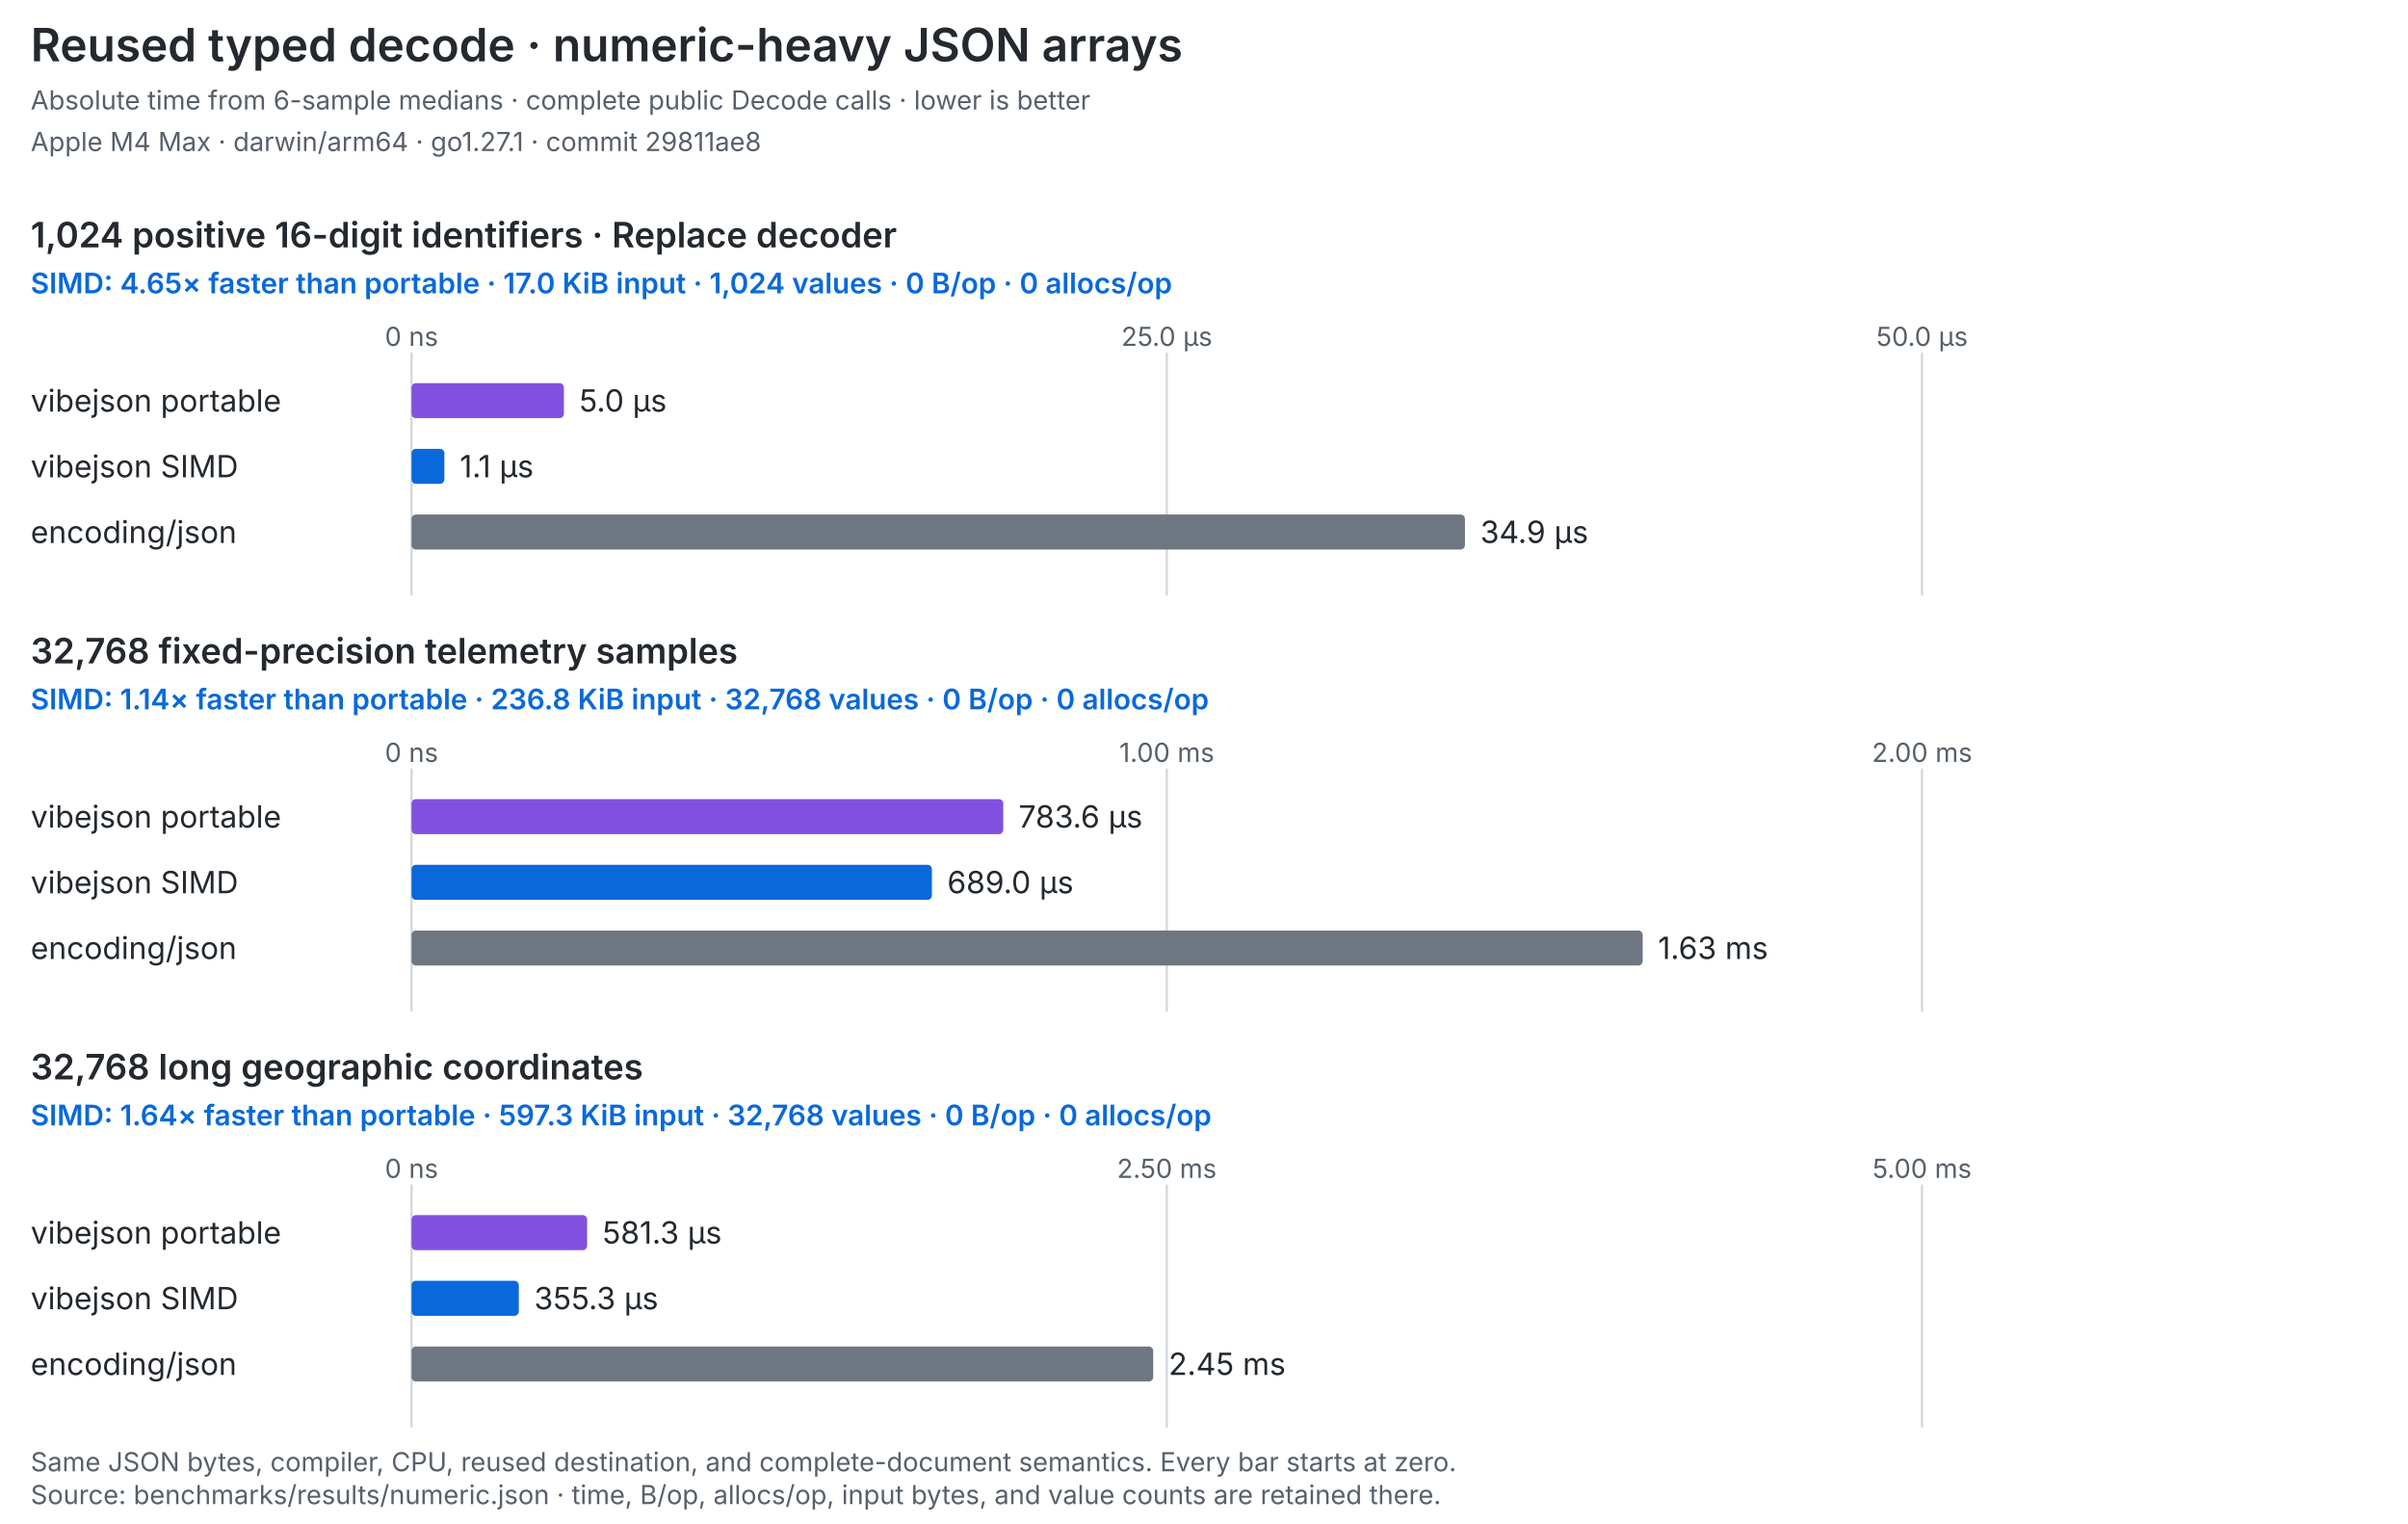
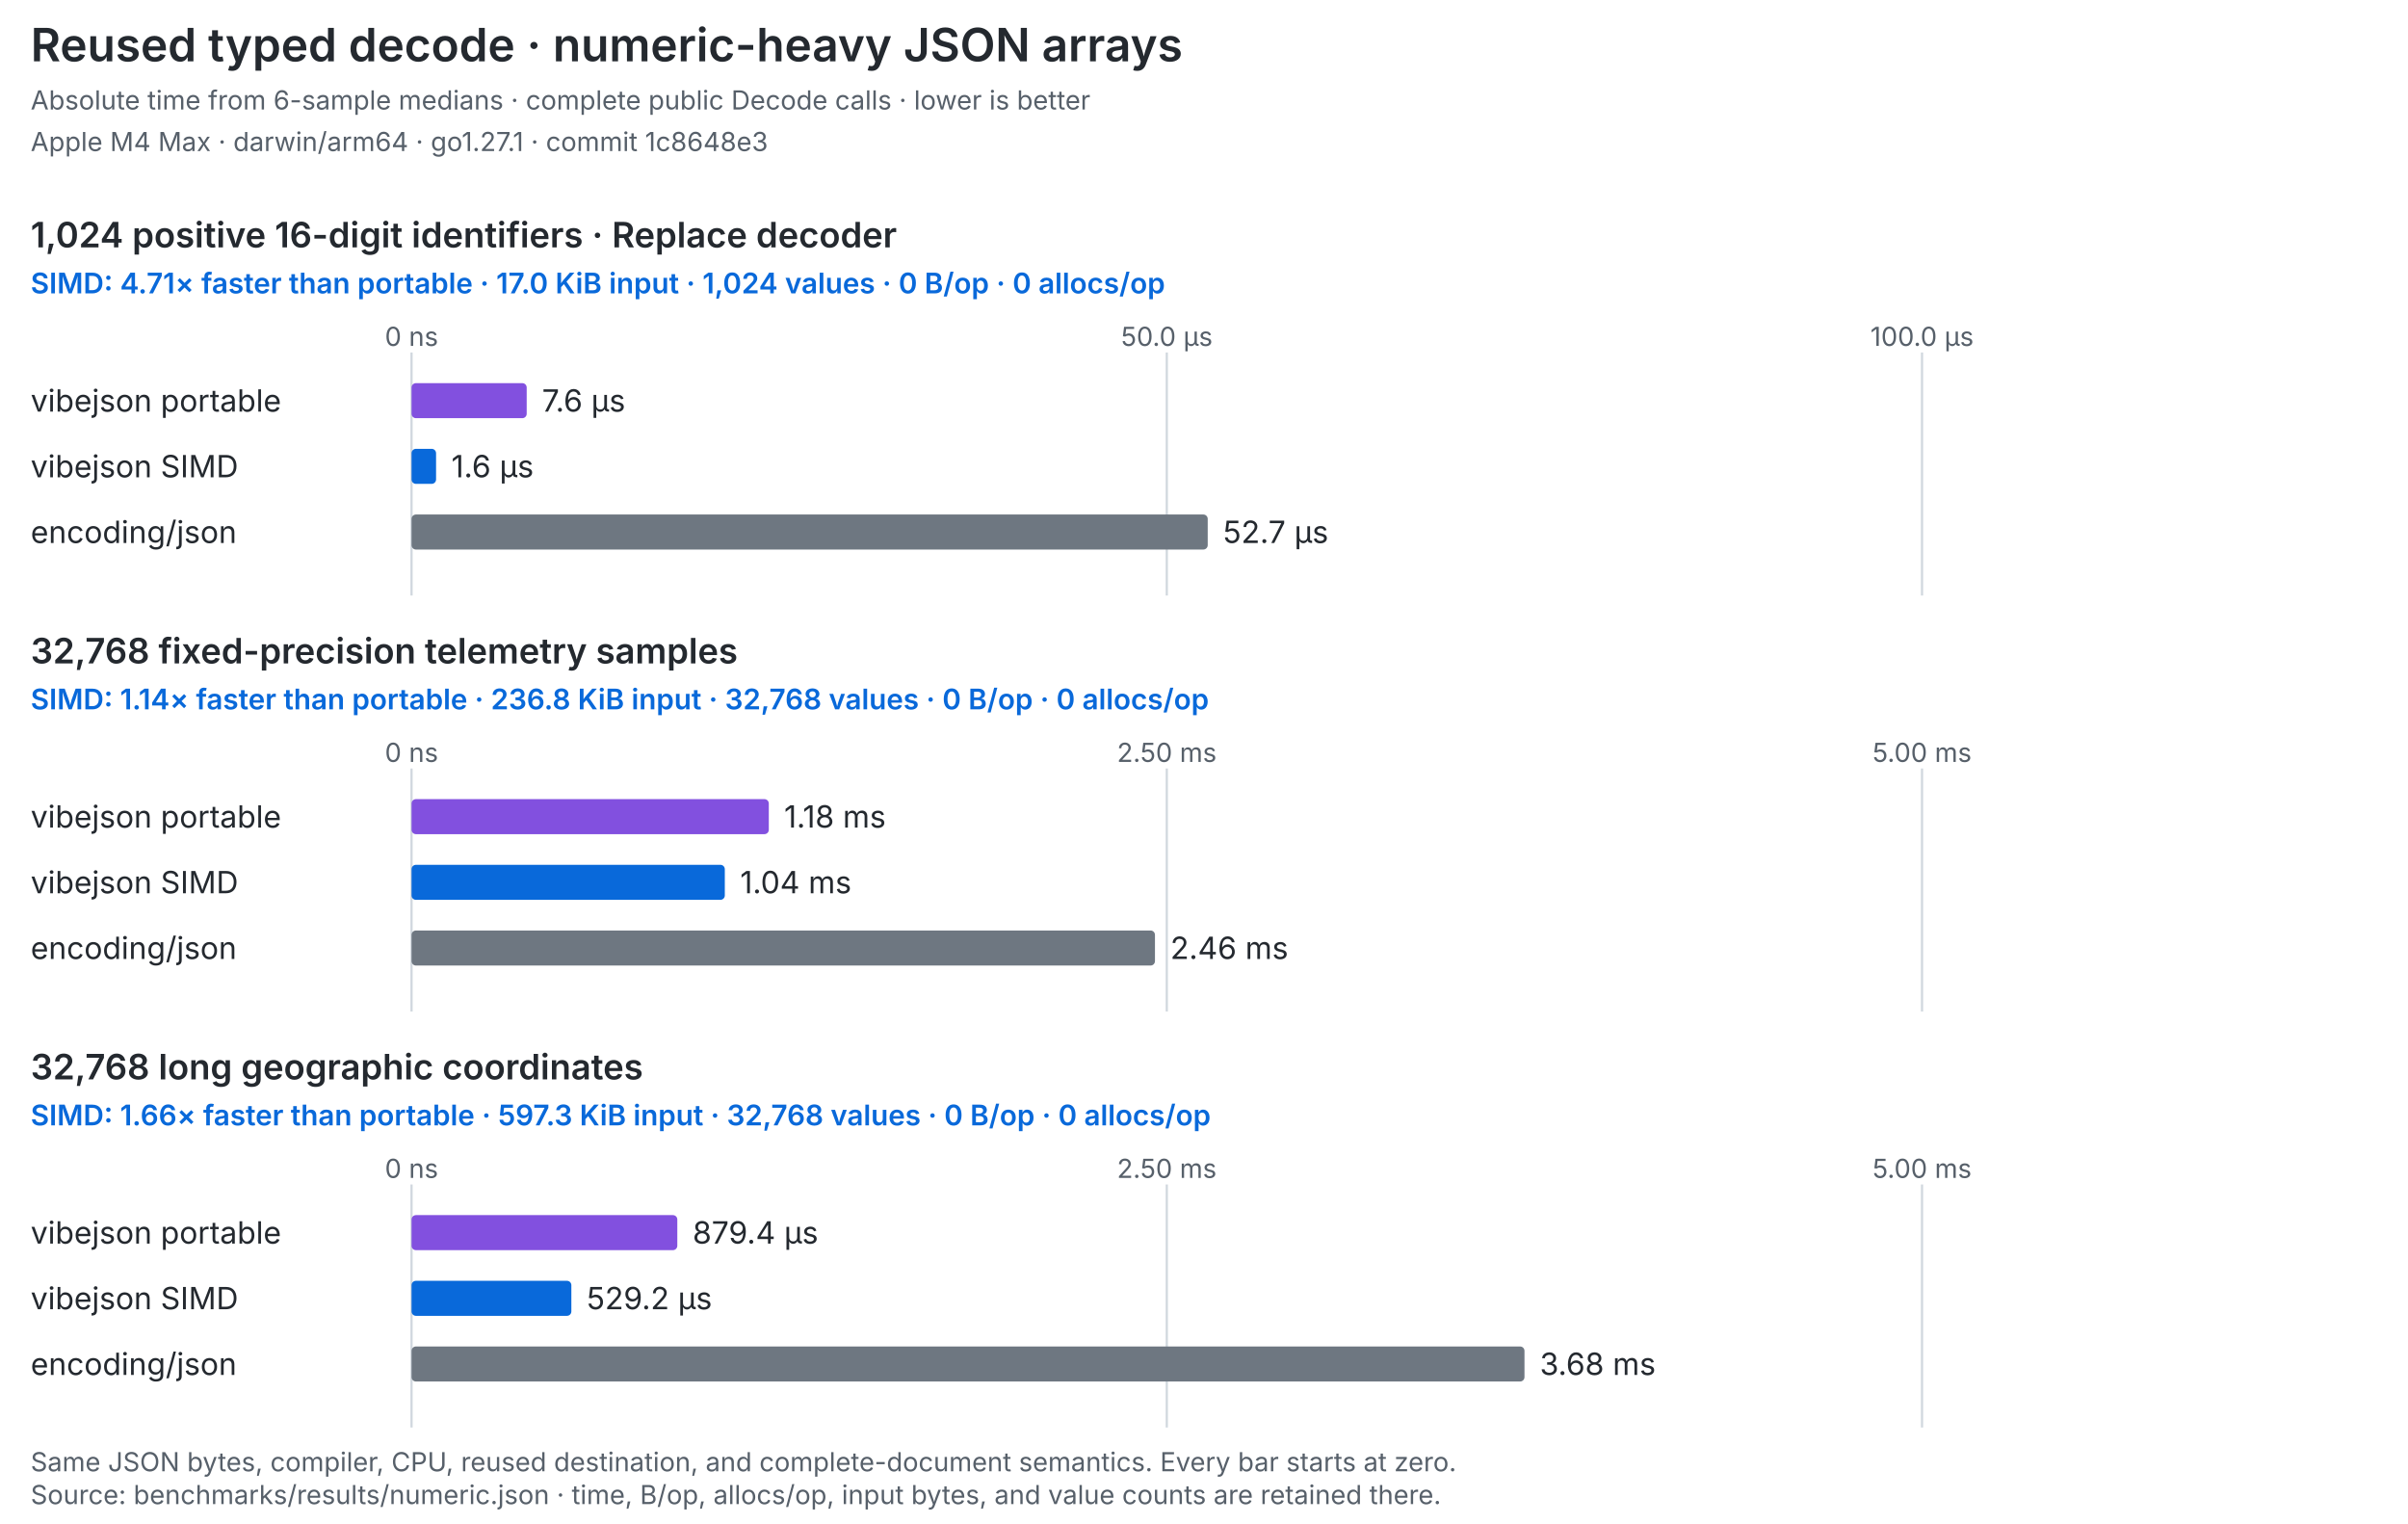
<svg xmlns="http://www.w3.org/2000/svg" width="1100" height="696" viewBox="0 0 1100 696" role="img" aria-labelledby="title desc">
  <style>
text{fill:#24292f;font:14px -apple-system,BlinkMacSystemFont,"Segoe UI",sans-serif}.heading{font-size:21px;font-weight:600}.panel{font-size:16px;font-weight:600}.note{font-size:12px;fill:#57606a}.gain{font-size:13px;fill:#0969da;font-weight:600}.grid{stroke:#d0d7de;stroke-width:1}.portable{fill:#8250df}.simd{fill:#0969da}.reference{fill:#6e7781}@media(prefers-color-scheme:dark){text{fill:#f0f6fc}.note{fill:#8c959f}.gain{fill:#58a6ff}.grid{stroke:#30363d}.portable{fill:#bc8cff}.simd{fill:#58a6ff}.reference{fill:#8c959f}}</style>
  <text class="heading" x="14" y="28">Reused typed decode · numeric-heavy JSON arrays</text>
  <text class="note" x="14" y="50">Absolute time from 6-sample medians · complete public Decode calls · lower is better</text>
-   <text class="note" x="14" y="69">Apple M4 Max · darwin/arm64 · go1.27.1 · commit 29811ae8</text>
+   <text class="note" x="14" y="69">Apple M4 Max · darwin/arm64 · go1.27.1 · commit 1c8648e3</text>
  <text class="panel" x="14" y="113.0">1,024 positive 16-digit identifiers · Replace decoder</text>
-   <text class="gain" x="14" y="134.0">SIMD: 4.65× faster than portable · 17.0 KiB input · 1,024 values · 0 B/op · 0 allocs/op</text>
+   <text class="gain" x="14" y="134.0">SIMD: 4.71× faster than portable · 17.0 KiB input · 1,024 values · 0 B/op · 0 allocs/op</text>
  <line class="grid" x1="188.0" y1="161.0" x2="188.0" y2="272.0" />
  <text class="note" x="188.0" y="158.0" text-anchor="middle">0 ns</text>
  <line class="grid" x1="533.0" y1="161.0" x2="533.0" y2="272.0" />
-   <text class="note" x="533.0" y="158.0" text-anchor="middle">25.0 µs</text>
+   <text class="note" x="533.0" y="158.0" text-anchor="middle">50.0 µs</text>
  <line class="grid" x1="878.0" y1="161.0" x2="878.0" y2="272.0" />
-   <text class="note" x="878.0" y="158.0" text-anchor="middle">50.0 µs</text>
+   <text class="note" x="878.0" y="158.0" text-anchor="middle">100.0 µs</text>
  <text x="14" y="188.0">vibejson portable</text>
-   <rect class="portable" x="188.0" y="175.0" width="69.6" height="16" rx="2" />
-   <text x="264.6" y="188.0">5.0 µs</text>
+   <rect class="portable" x="188.0" y="175.0" width="52.6" height="16" rx="2" />
+   <text x="247.6" y="188.0">7.6 µs</text>
  <text x="14" y="218.0">vibejson SIMD</text>
-   <rect class="simd" x="188.0" y="205.0" width="15.0" height="16" rx="2" />
-   <text x="210.0" y="218.0">1.1 µs</text>
+   <rect class="simd" x="188.0" y="205.0" width="11.2" height="16" rx="2" />
+   <text x="206.2" y="218.0">1.6 µs</text>
  <text x="14" y="248.0">encoding/json</text>
-   <rect class="reference" x="188.0" y="235.0" width="481.2" height="16" rx="2" />
-   <text x="676.2" y="248.0">34.9 µs</text>
+   <rect class="reference" x="188.0" y="235.0" width="363.7" height="16" rx="2" />
+   <text x="558.7" y="248.0">52.7 µs</text>
  <text class="panel" x="14" y="303.0">32,768 fixed-precision telemetry samples</text>
  <text class="gain" x="14" y="324.0">SIMD: 1.14× faster than portable · 236.8 KiB input · 32,768 values · 0 B/op · 0 allocs/op</text>
  <line class="grid" x1="188.0" y1="351.0" x2="188.0" y2="462.0" />
  <text class="note" x="188.0" y="348.0" text-anchor="middle">0 ns</text>
  <line class="grid" x1="533.0" y1="351.0" x2="533.0" y2="462.0" />
-   <text class="note" x="533.0" y="348.0" text-anchor="middle">1.00 ms</text>
+   <text class="note" x="533.0" y="348.0" text-anchor="middle">2.50 ms</text>
  <line class="grid" x1="878.0" y1="351.0" x2="878.0" y2="462.0" />
-   <text class="note" x="878.0" y="348.0" text-anchor="middle">2.00 ms</text>
+   <text class="note" x="878.0" y="348.0" text-anchor="middle">5.00 ms</text>
  <text x="14" y="378.0">vibejson portable</text>
-   <rect class="portable" x="188.0" y="365.0" width="270.3" height="16" rx="2" />
-   <text x="465.3" y="378.0">783.6 µs</text>
+   <rect class="portable" x="188.0" y="365.0" width="163.2" height="16" rx="2" />
+   <text x="358.2" y="378.0">1.18 ms</text>
  <text x="14" y="408.0">vibejson SIMD</text>
-   <rect class="simd" x="188.0" y="395.0" width="237.7" height="16" rx="2" />
-   <text x="432.7" y="408.0">689.0 µs</text>
+   <rect class="simd" x="188.0" y="395.0" width="143.1" height="16" rx="2" />
+   <text x="338.1" y="408.0">1.04 ms</text>
  <text x="14" y="438.0">encoding/json</text>
-   <rect class="reference" x="188.0" y="425.0" width="562.4" height="16" rx="2" />
-   <text x="757.4" y="438.0">1.63 ms</text>
+   <rect class="reference" x="188.0" y="425.0" width="339.6" height="16" rx="2" />
+   <text x="534.6" y="438.0">2.46 ms</text>
  <text class="panel" x="14" y="493.0">32,768 long geographic coordinates</text>
-   <text class="gain" x="14" y="514.0">SIMD: 1.64× faster than portable · 597.3 KiB input · 32,768 values · 0 B/op · 0 allocs/op</text>
+   <text class="gain" x="14" y="514.0">SIMD: 1.66× faster than portable · 597.3 KiB input · 32,768 values · 0 B/op · 0 allocs/op</text>
  <line class="grid" x1="188.0" y1="541.0" x2="188.0" y2="652.0" />
  <text class="note" x="188.0" y="538.0" text-anchor="middle">0 ns</text>
  <line class="grid" x1="533.0" y1="541.0" x2="533.0" y2="652.0" />
  <text class="note" x="533.0" y="538.0" text-anchor="middle">2.50 ms</text>
  <line class="grid" x1="878.0" y1="541.0" x2="878.0" y2="652.0" />
  <text class="note" x="878.0" y="538.0" text-anchor="middle">5.00 ms</text>
  <text x="14" y="568.0">vibejson portable</text>
-   <rect class="portable" x="188.0" y="555.0" width="80.2" height="16" rx="2" />
-   <text x="275.2" y="568.0">581.3 µs</text>
+   <rect class="portable" x="188.0" y="555.0" width="121.4" height="16" rx="2" />
+   <text x="316.4" y="568.0">879.4 µs</text>
  <text x="14" y="598.0">vibejson SIMD</text>
-   <rect class="simd" x="188.0" y="585.0" width="49.0" height="16" rx="2" />
-   <text x="244.0" y="598.0">355.3 µs</text>
+   <rect class="simd" x="188.0" y="585.0" width="73.0" height="16" rx="2" />
+   <text x="268.0" y="598.0">529.2 µs</text>
  <text x="14" y="628.0">encoding/json</text>
-   <rect class="reference" x="188.0" y="615.0" width="338.8" height="16" rx="2" />
-   <text x="533.8" y="628.0">2.45 ms</text>
+   <rect class="reference" x="188.0" y="615.0" width="508.4" height="16" rx="2" />
+   <text x="703.4" y="628.0">3.68 ms</text>
  <text class="note" x="14" y="672">Same JSON bytes, compiler, CPU, reused destination, and complete-document semantics. Every bar starts at zero.</text>
  <text class="note" x="14" y="687">Source: benchmarks/results/numeric.json · time, B/op, allocs/op, input bytes, and value counts are retained there.</text>
</svg>
